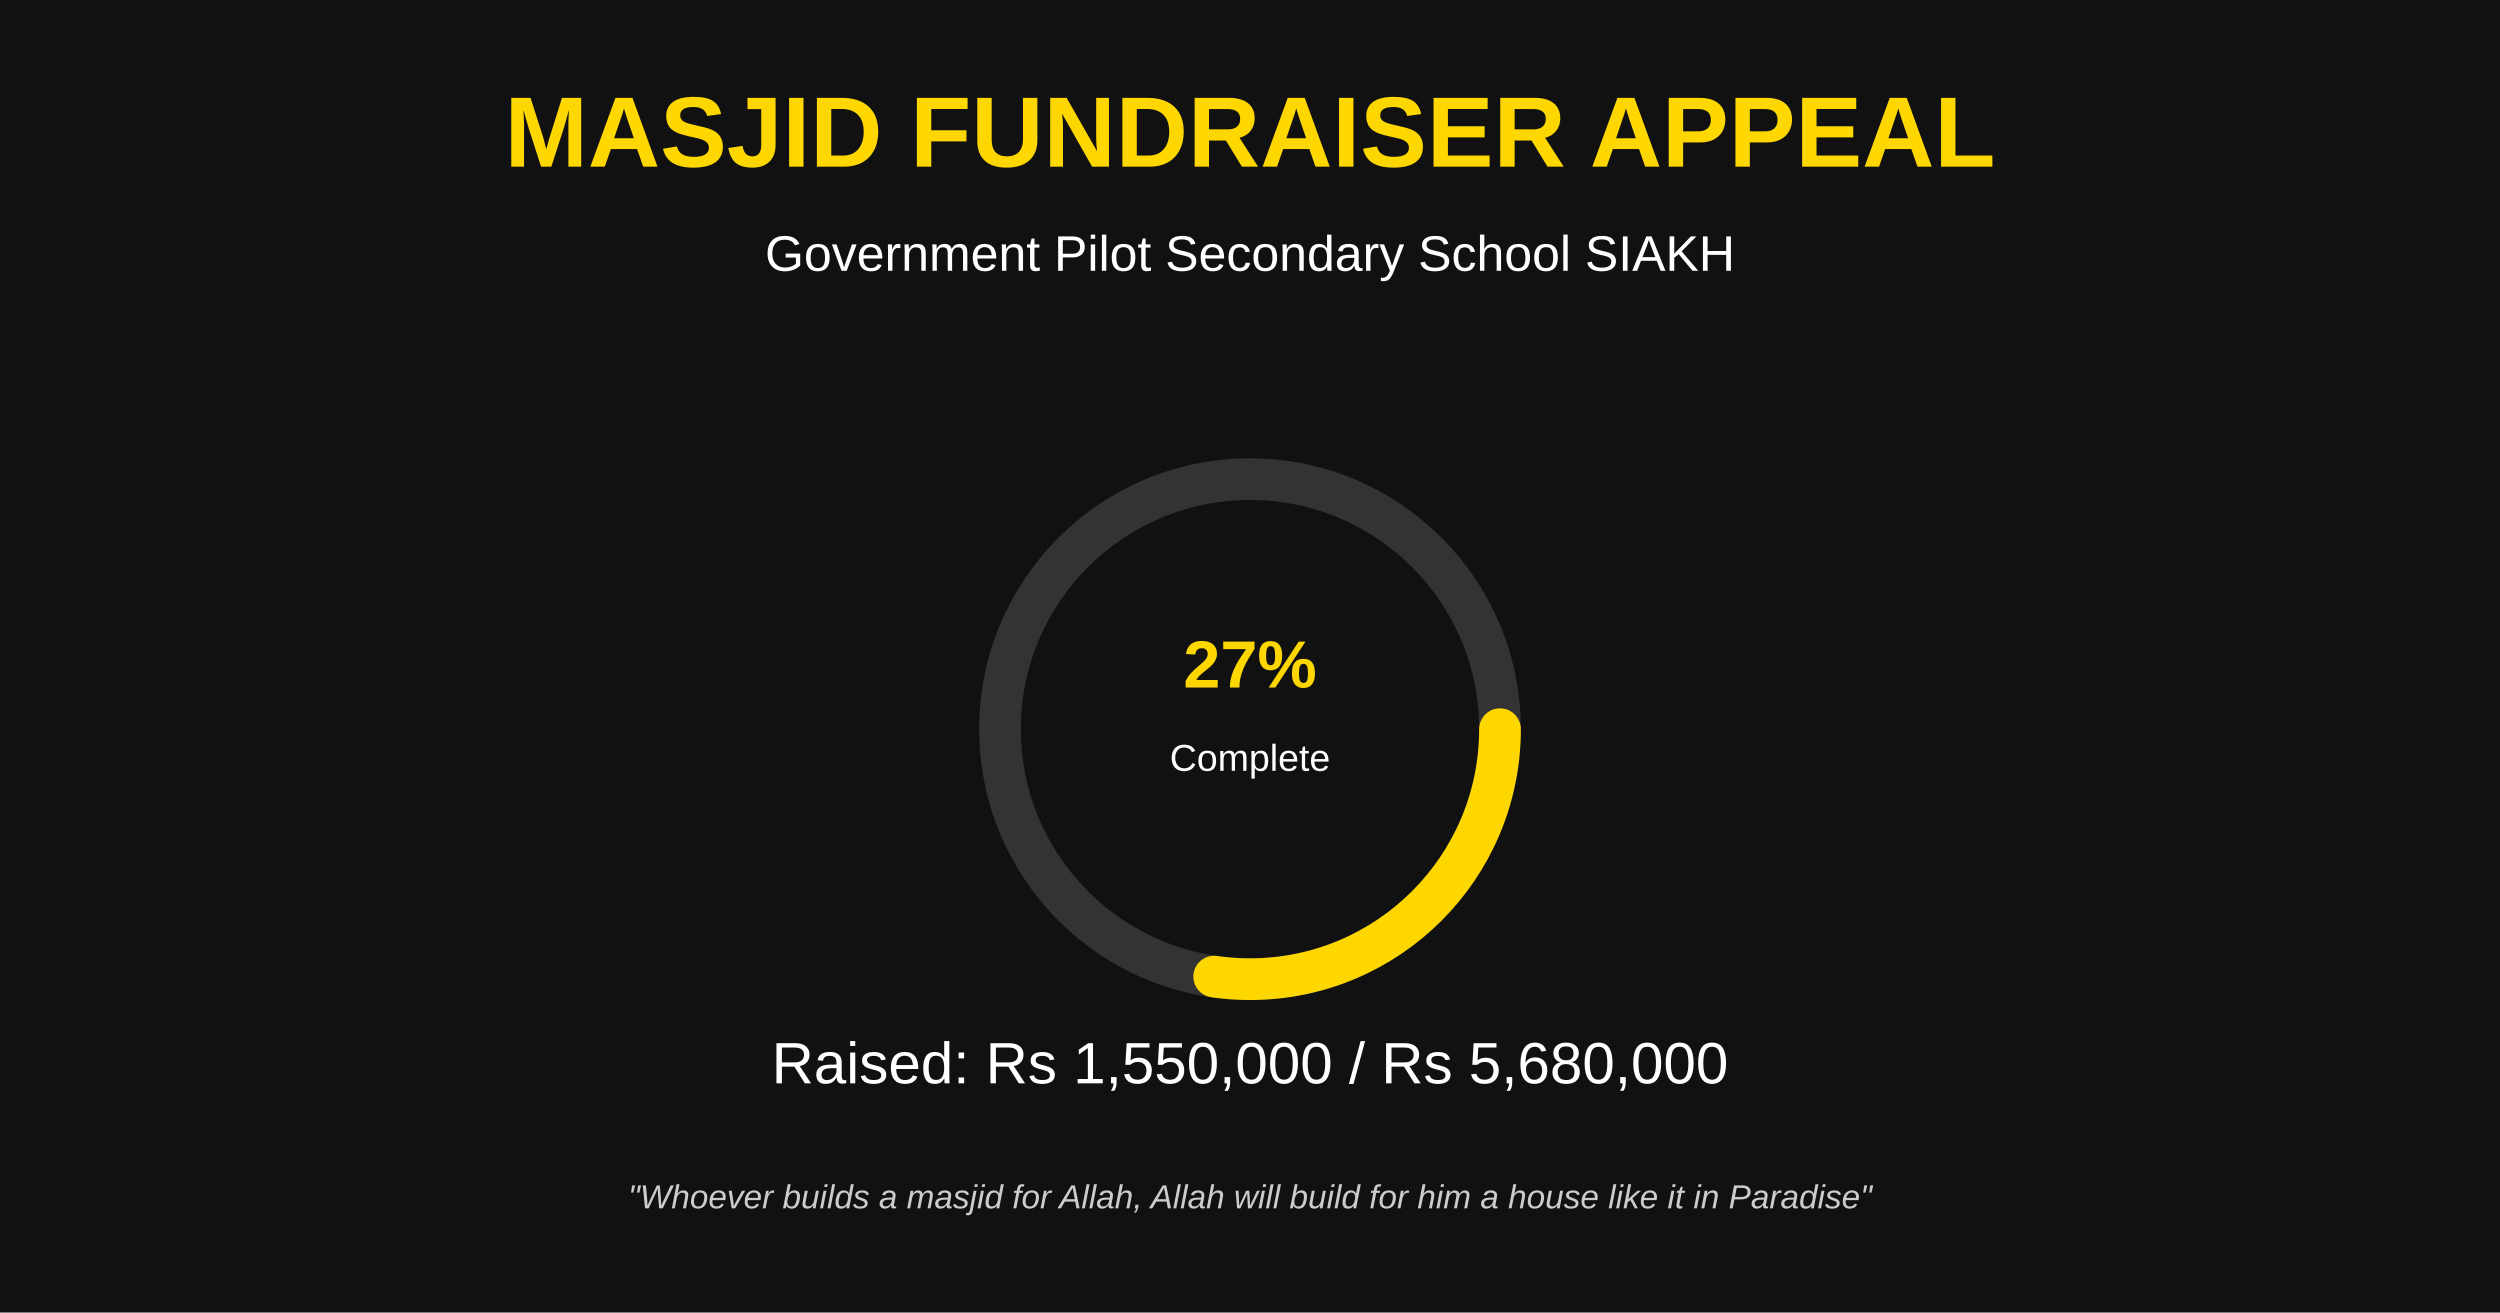
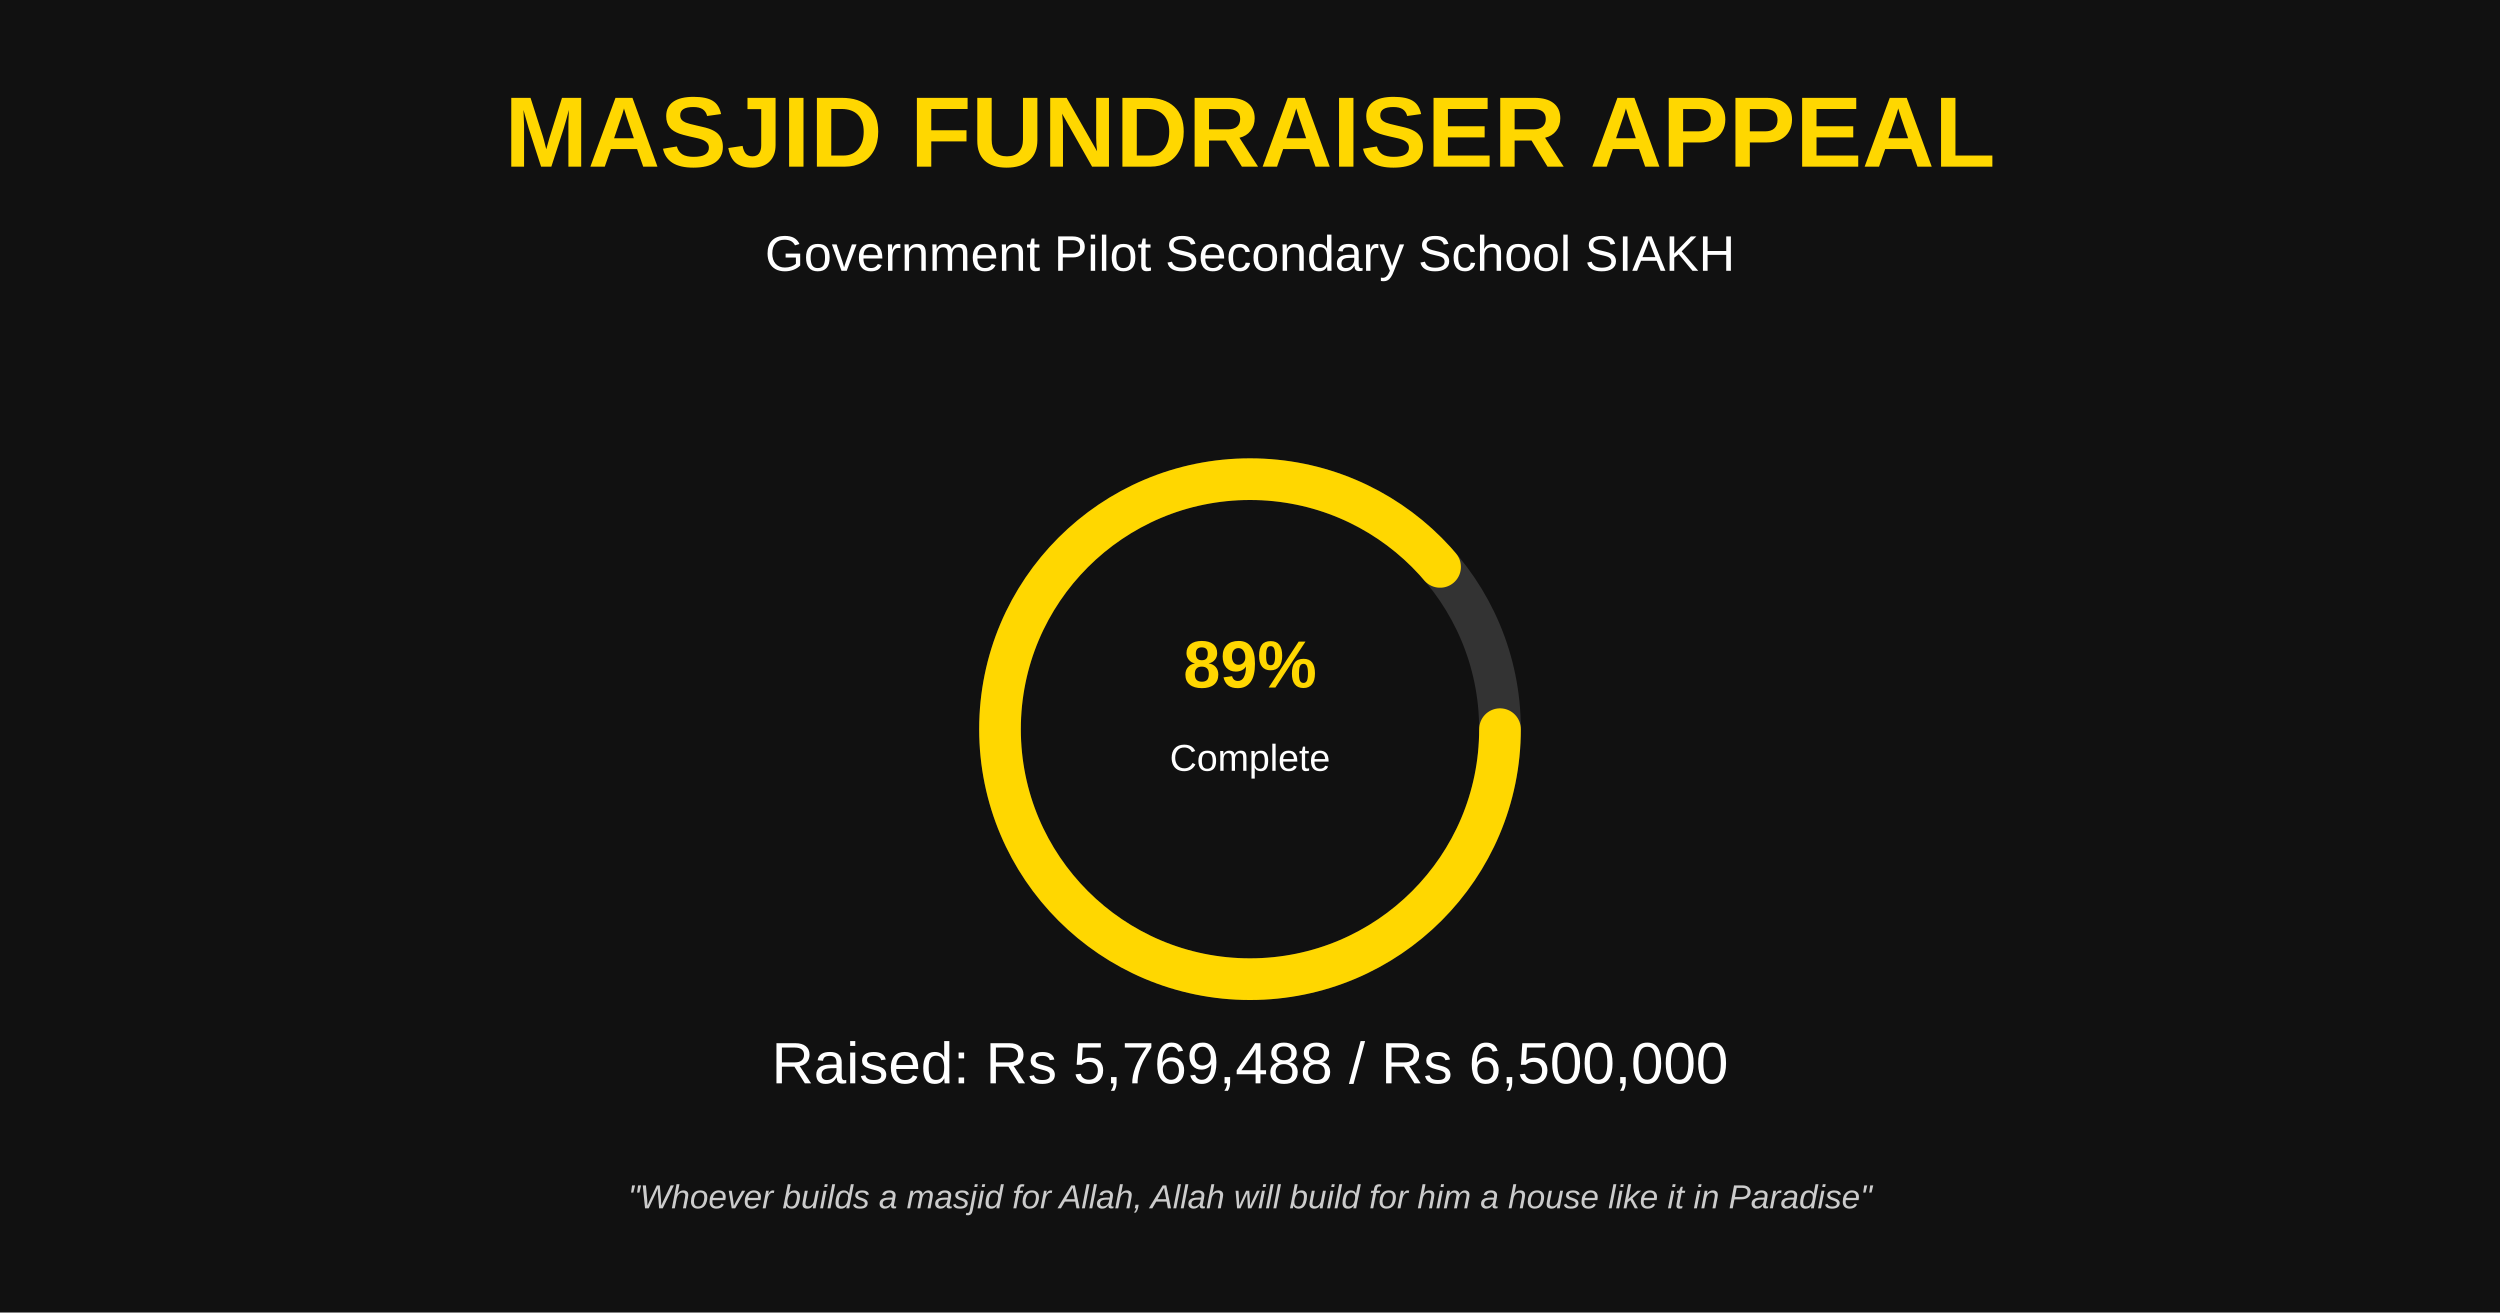
<svg xmlns="http://www.w3.org/2000/svg" width="1200" height="630">
  <rect width="1200" height="630" fill="#111111" />
  <text x="600" y="80" text-anchor="middle" font-family="Arial, sans-serif" font-size="48" font-weight="bold" fill="#FFD700">
    MASJID FUNDRAISER APPEAL
  </text>
  <text x="600" y="130" text-anchor="middle" font-family="Arial, sans-serif" font-size="24" fill="#FFFFFF">
    Government Pilot Secondary School SIAKH
  </text>
  <g transform="translate(600, 350)">
    <circle cx="0" cy="0" r="120" fill="none" stroke="#333333" stroke-width="20" />
-     <circle cx="0" cy="0" r="120" fill="none" stroke="#FFD700" stroke-width="20" stroke-dasharray="753.982" stroke-dashoffset="548.23" stroke-linecap="round">
-       <animate attributeName="stroke-dashoffset" from="753.982" to="548.23" dur="2s" fill="freeze" />
+     <circle cx="0" cy="0" r="120" fill="none" stroke="#FFD700" stroke-width="20" stroke-dasharray="753.982" stroke-dashoffset="84.737" stroke-linecap="round">
+       <animate attributeName="stroke-dashoffset" from="753.982" to="84.737" dur="2s" fill="freeze" />
    </circle>
    <text x="0" y="-20" text-anchor="middle" font-family="Arial, sans-serif" font-size="32" font-weight="bold" fill="#FFD700">
-       27%
+       89%
    </text>
    <text x="0" y="20" text-anchor="middle" font-family="Arial, sans-serif" font-size="18" fill="#FFFFFF">
      Complete
    </text>
  </g>
  <text x="600" y="520" text-anchor="middle" font-family="Arial, sans-serif" font-size="28" fill="#FFFFFF">
-     Raised: Rs 1,550,000 / Rs 5,680,000
+     Raised: Rs 5,769,488 / Rs 6,500,000
  </text>
  <text x="600" y="580" text-anchor="middle" font-family="Arial, sans-serif" font-size="16" fill="#CCCCCC" font-style="italic">
    "Whoever builds a masjid for Allah, Allah will build for him a house like it in Paradise"
  </text>
</svg>
